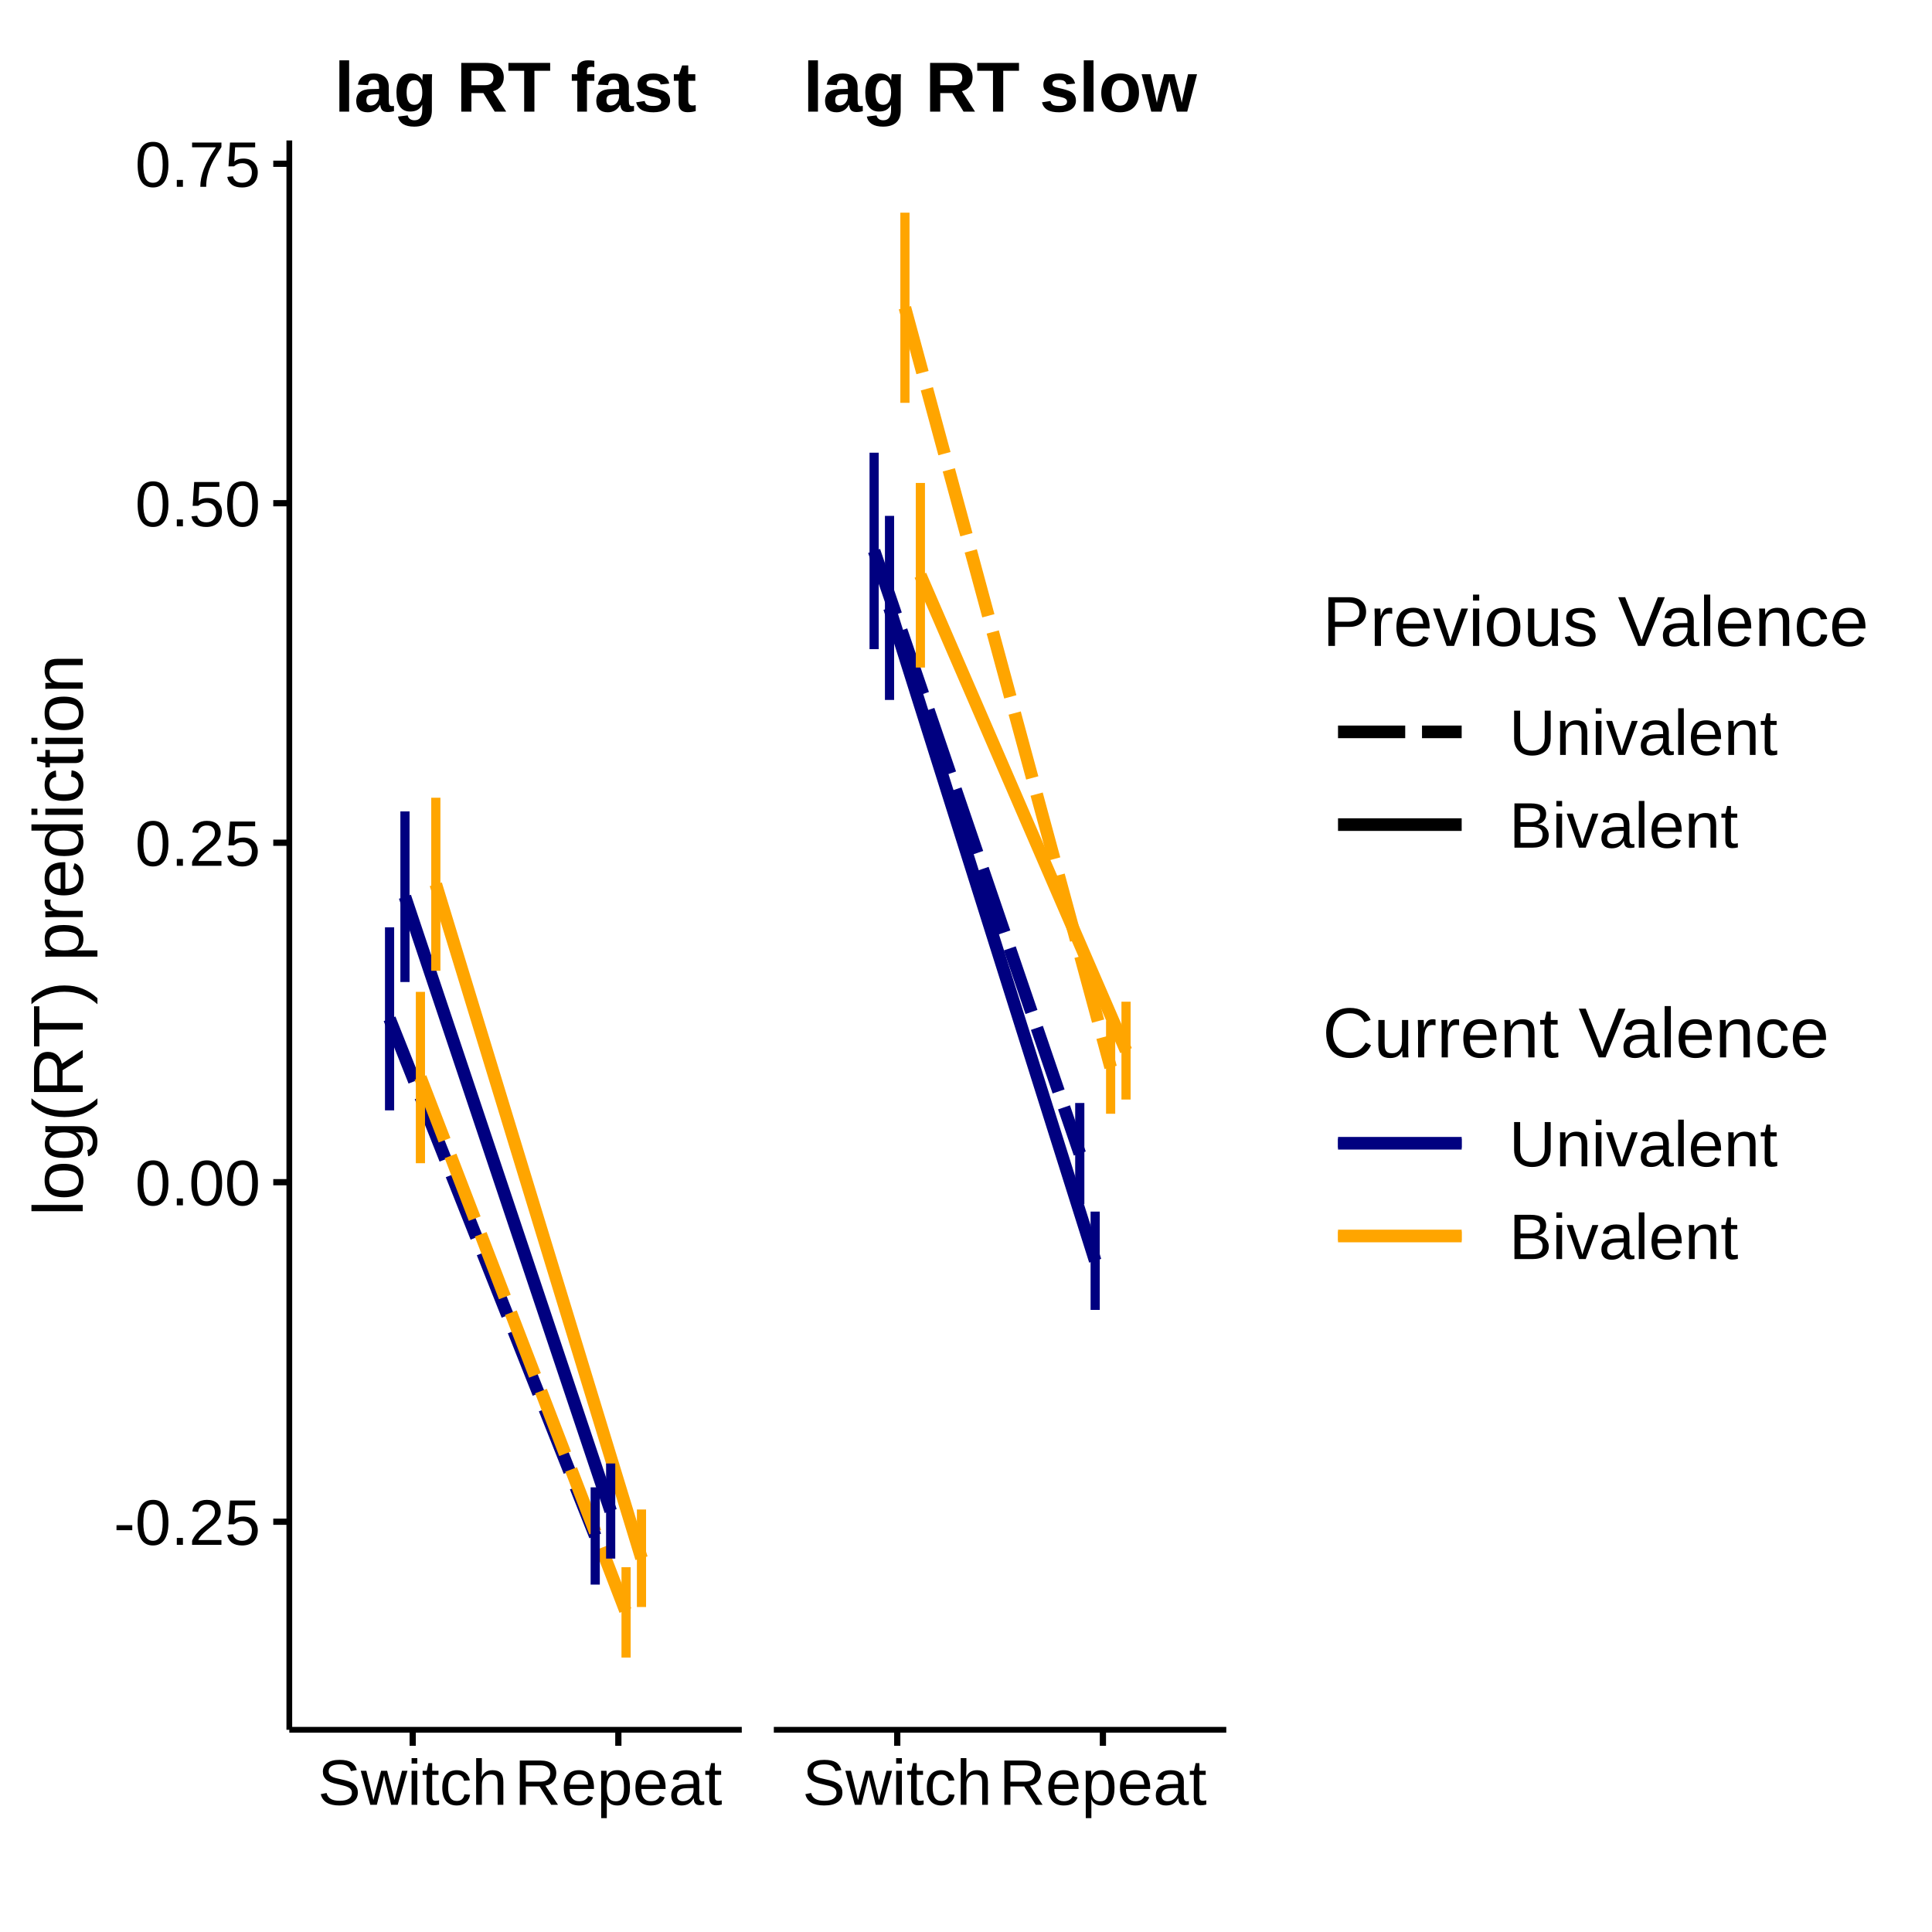
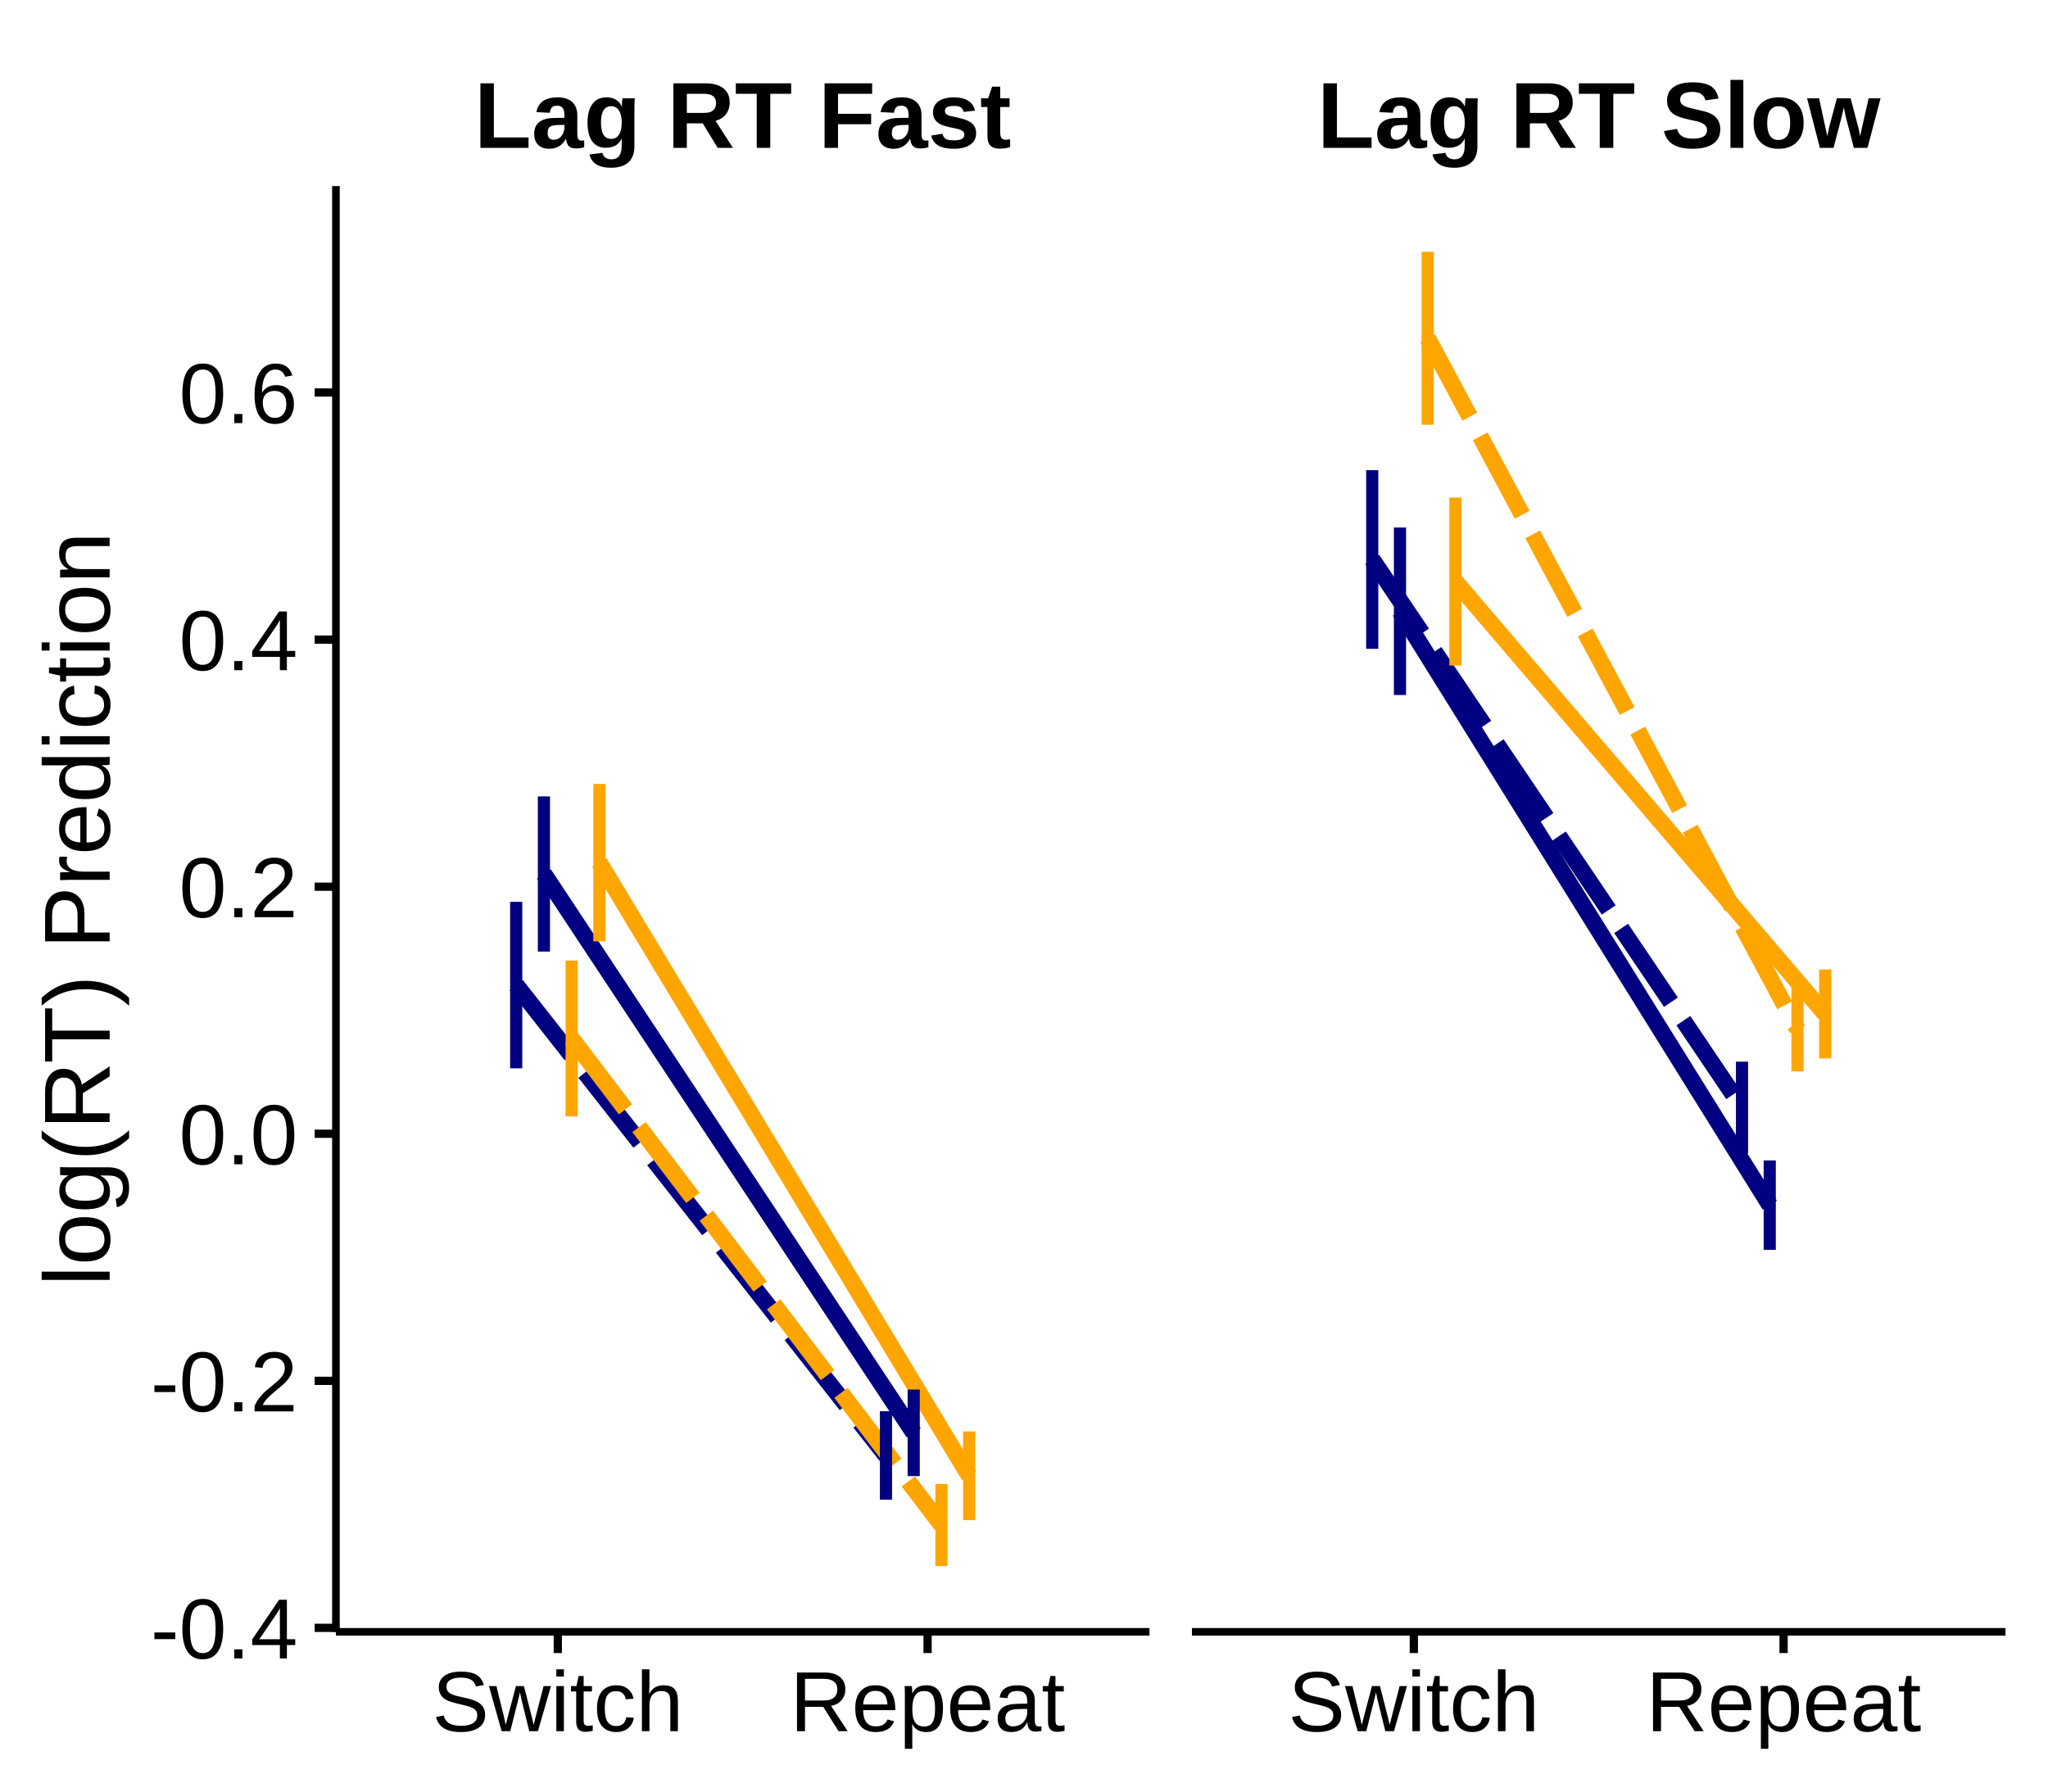
- <svg xmlns="http://www.w3.org/2000/svg" width="360.00pt" height="360.00pt" viewBox="0 0 360.00 360.00">
+ <svg xmlns="http://www.w3.org/2000/svg" width="288.00pt" height="252.00pt" viewBox="0 0 288.00 252.00">
  <g class="svglite">
    <defs>
      <style type="text/css">
    .svglite line, .svglite polyline, .svglite polygon, .svglite path, .svglite rect, .svglite circle {
      fill: none;
      stroke: #000000;
      stroke-linecap: round;
      stroke-linejoin: round;
      stroke-miterlimit: 10.00;
    }
    .svglite text {
      white-space: pre;
    }
    .svglite g.glyphgroup path {
      fill: inherit;
      stroke: none;
    }
  </style>
    </defs>
    <rect width="100%" height="100%" style="stroke: none; fill: #FFFFFF;" />
    <defs>
-       <clipPath id="cpMC4wMHwzNjAuMDB8MC4wMHwzNjAuMDA=">
-         <rect x="0.00" y="0.00" width="360.00" height="360.00" />
+       <clipPath id="cpMC4wMHwyODguMDB8MC4wMHwyNTIuMDA=">
+         <rect x="0.00" y="0.00" width="288.00" height="252.00" />
      </clipPath>
    </defs>
-     <g clip-path="url(#cpMC4wMHwzNjAuMDB8MC4wMHwzNjAuMDA=)">
-       <rect x="0" y="0.00" width="360.00" height="360.00" style="stroke-width: 1.16; stroke: #FFFFFF; fill: #FFFFFF;" />
+     <g clip-path="url(#cpMC4wMHwyODguMDB8MC4wMHwyNTIuMDA=)">
+       <rect x="0.00" y="0.00" width="288.00" height="252.00" style="stroke-width: 1.16; stroke: #FFFFFF; fill: #FFFFFF;" />
    </g>
    <defs>
-       <clipPath id="cpNTMuOTF8MTM4LjIyfDI2LjE3fDMyMi4zMg==">
-         <rect x="53.91" y="26.17" width="84.31" height="296.15" />
+       <clipPath id="cpNDcuMjR8MTYxLjY0fDI2LjE3fDIyOS41Mw==">
+         <rect x="47.24" y="26.17" width="114.40" height="203.36" />
      </clipPath>
    </defs>
-     <g clip-path="url(#cpNTMuOTF8MTM4LjIyfDI2LjE3fDMyMi4zMg==)">
-       <rect x="53.91" y="26.17" width="84.31" height="296.15" style="stroke-width: 1.16; stroke: none; fill: #FFFFFF;" />
-       <polyline points="72.59,189.84 110.91,286.20 " style="stroke-width: 2.35; stroke: #000080; stroke-dasharray: 12.52,3.13; stroke-linecap: butt;" />
-       <polyline points="75.46,167.09 113.79,281.56 " style="stroke-width: 2.35; stroke: #000080; stroke-linecap: butt;" />
-       <polyline points="78.34,200.78 116.66,300.44 " style="stroke-width: 2.35; stroke: #FFA500; stroke-dasharray: 12.52,3.13; stroke-linecap: butt;" />
-       <polyline points="81.21,164.77 119.53,290.35 " style="stroke-width: 2.35; stroke: #FFA500; stroke-linecap: butt;" />
-       <polyline points="110.91,277.14 110.91,277.14 " style="stroke-width: 1.71; stroke: #000080; stroke-linecap: butt;" />
-       <polyline points="110.91,277.14 110.91,295.27 " style="stroke-width: 1.71; stroke: #000080; stroke-linecap: butt;" />
-       <polyline points="110.91,295.27 110.91,295.27 " style="stroke-width: 1.71; stroke: #000080; stroke-linecap: butt;" />
-       <polyline points="116.66,292.02 116.66,292.02 " style="stroke-width: 1.71; stroke: #FFA500; stroke-linecap: butt;" />
-       <polyline points="116.66,292.02 116.66,308.86 " style="stroke-width: 1.71; stroke: #FFA500; stroke-linecap: butt;" />
-       <polyline points="116.66,308.86 116.66,308.86 " style="stroke-width: 1.71; stroke: #FFA500; stroke-linecap: butt;" />
-       <polyline points="113.79,272.70 113.79,272.70 " style="stroke-width: 1.71; stroke: #000080; stroke-linecap: butt;" />
-       <polyline points="113.79,272.70 113.79,290.42 " style="stroke-width: 1.71; stroke: #000080; stroke-linecap: butt;" />
-       <polyline points="113.79,290.42 113.79,290.42 " style="stroke-width: 1.71; stroke: #000080; stroke-linecap: butt;" />
-       <polyline points="119.53,281.27 119.53,281.27 " style="stroke-width: 1.71; stroke: #FFA500; stroke-linecap: butt;" />
-       <polyline points="119.53,281.27 119.53,299.44 " style="stroke-width: 1.71; stroke: #FFA500; stroke-linecap: butt;" />
-       <polyline points="119.53,299.44 119.53,299.44 " style="stroke-width: 1.71; stroke: #FFA500; stroke-linecap: butt;" />
-       <polyline points="72.59,172.79 72.59,172.79 " style="stroke-width: 1.71; stroke: #000080; stroke-linecap: butt;" />
-       <polyline points="72.59,172.79 72.59,206.90 " style="stroke-width: 1.71; stroke: #000080; stroke-linecap: butt;" />
-       <polyline points="72.59,206.90 72.59,206.90 " style="stroke-width: 1.71; stroke: #000080; stroke-linecap: butt;" />
-       <polyline points="78.34,184.82 78.34,184.82 " style="stroke-width: 1.71; stroke: #FFA500; stroke-linecap: butt;" />
-       <polyline points="78.34,184.82 78.34,216.75 " style="stroke-width: 1.71; stroke: #FFA500; stroke-linecap: butt;" />
-       <polyline points="78.34,216.75 78.34,216.75 " style="stroke-width: 1.71; stroke: #FFA500; stroke-linecap: butt;" />
-       <polyline points="75.46,151.19 75.46,151.19 " style="stroke-width: 1.71; stroke: #000080; stroke-linecap: butt;" />
-       <polyline points="75.46,151.19 75.46,182.99 " style="stroke-width: 1.71; stroke: #000080; stroke-linecap: butt;" />
-       <polyline points="75.46,182.99 75.46,182.99 " style="stroke-width: 1.71; stroke: #000080; stroke-linecap: butt;" />
-       <polyline points="81.21,148.65 81.21,148.65 " style="stroke-width: 1.71; stroke: #FFA500; stroke-linecap: butt;" />
-       <polyline points="81.21,148.65 81.21,180.89 " style="stroke-width: 1.71; stroke: #FFA500; stroke-linecap: butt;" />
-       <polyline points="81.21,180.89 81.21,180.89 " style="stroke-width: 1.71; stroke: #FFA500; stroke-linecap: butt;" />
+     <g clip-path="url(#cpNDcuMjR8MTYxLjY0fDI2LjE3fDIyOS41Mw==)">
+       <rect x="47.24" y="26.17" width="114.40" height="203.36" style="stroke-width: 1.16; stroke: none; fill: #FFFFFF;" />
+       <polyline points="72.59,138.56 124.59,204.73 " style="stroke-width: 2.35; stroke: #000080; stroke-dasharray: 12.52,3.13; stroke-linecap: butt;" />
+       <polyline points="76.49,122.93 128.49,201.54 " style="stroke-width: 2.35; stroke: #000080; stroke-linecap: butt;" />
+       <polyline points="80.39,146.07 132.39,214.50 " style="stroke-width: 2.35; stroke: #FFA500; stroke-dasharray: 12.52,3.13; stroke-linecap: butt;" />
+       <polyline points="84.29,121.34 136.29,207.58 " style="stroke-width: 2.35; stroke: #FFA500; stroke-linecap: butt;" />
+       <polyline points="124.59,198.50 124.59,198.50 " style="stroke-width: 1.71; stroke: #000080; stroke-linecap: butt;" />
+       <polyline points="124.59,198.50 124.59,210.95 " style="stroke-width: 1.71; stroke: #000080; stroke-linecap: butt;" />
+       <polyline points="124.59,210.95 124.59,210.95 " style="stroke-width: 1.71; stroke: #000080; stroke-linecap: butt;" />
+       <polyline points="132.39,208.72 132.39,208.72 " style="stroke-width: 1.71; stroke: #FFA500; stroke-linecap: butt;" />
+       <polyline points="132.39,208.72 132.39,220.28 " style="stroke-width: 1.71; stroke: #FFA500; stroke-linecap: butt;" />
+       <polyline points="132.39,220.28 132.39,220.28 " style="stroke-width: 1.71; stroke: #FFA500; stroke-linecap: butt;" />
+       <polyline points="128.49,195.45 128.49,195.45 " style="stroke-width: 1.71; stroke: #000080; stroke-linecap: butt;" />
+       <polyline points="128.49,195.45 128.49,207.62 " style="stroke-width: 1.71; stroke: #000080; stroke-linecap: butt;" />
+       <polyline points="128.49,207.62 128.49,207.62 " style="stroke-width: 1.71; stroke: #000080; stroke-linecap: butt;" />
+       <polyline points="136.29,201.34 136.29,201.34 " style="stroke-width: 1.71; stroke: #FFA500; stroke-linecap: butt;" />
+       <polyline points="136.29,201.34 136.29,213.82 " style="stroke-width: 1.71; stroke: #FFA500; stroke-linecap: butt;" />
+       <polyline points="136.29,213.82 136.29,213.82 " style="stroke-width: 1.71; stroke: #FFA500; stroke-linecap: butt;" />
+       <polyline points="72.59,126.85 72.59,126.85 " style="stroke-width: 1.71; stroke: #000080; stroke-linecap: butt;" />
+       <polyline points="72.59,126.85 72.59,150.27 " style="stroke-width: 1.71; stroke: #000080; stroke-linecap: butt;" />
+       <polyline points="72.59,150.27 72.59,150.27 " style="stroke-width: 1.71; stroke: #000080; stroke-linecap: butt;" />
+       <polyline points="80.39,135.11 80.39,135.11 " style="stroke-width: 1.71; stroke: #FFA500; stroke-linecap: butt;" />
+       <polyline points="80.39,135.11 80.39,157.03 " style="stroke-width: 1.71; stroke: #FFA500; stroke-linecap: butt;" />
+       <polyline points="80.39,157.03 80.39,157.03 " style="stroke-width: 1.71; stroke: #FFA500; stroke-linecap: butt;" />
+       <polyline points="76.49,112.02 76.49,112.02 " style="stroke-width: 1.71; stroke: #000080; stroke-linecap: butt;" />
+       <polyline points="76.49,112.02 76.49,133.85 " style="stroke-width: 1.71; stroke: #000080; stroke-linecap: butt;" />
+       <polyline points="76.49,133.85 76.49,133.85 " style="stroke-width: 1.71; stroke: #000080; stroke-linecap: butt;" />
+       <polyline points="84.29,110.27 84.29,110.27 " style="stroke-width: 1.71; stroke: #FFA500; stroke-linecap: butt;" />
+       <polyline points="84.29,110.27 84.29,132.41 " style="stroke-width: 1.71; stroke: #FFA500; stroke-linecap: butt;" />
+       <polyline points="84.29,132.41 84.29,132.41 " style="stroke-width: 1.71; stroke: #FFA500; stroke-linecap: butt;" />
    </g>
-     <g clip-path="url(#cpMC4wMHwzNjAuMDB8MC4wMHwzNjAuMDA=)">
+     <g clip-path="url(#cpMC4wMHwyODguMDB8MC4wMHwyNTIuMDA=)">
</g>
    <defs>
-       <clipPath id="cpMTQ0LjE5fDIyOC41MHwyNi4xN3wzMjIuMzI=">
-         <rect x="144.19" y="26.17" width="84.31" height="296.15" />
+       <clipPath id="cpMTY3LjYyfDI4Mi4wMnwyNi4xN3wyMjkuNTM=">
+         <rect x="167.62" y="26.17" width="114.40" height="203.36" />
      </clipPath>
    </defs>
-     <g clip-path="url(#cpMTQ0LjE5fDIyOC41MHwyNi4xN3wzMjIuMzI=)">
-       <rect x="144.19" y="26.17" width="84.31" height="296.15" style="stroke-width: 1.16; stroke: none; fill: #FFFFFF;" />
-       <polyline points="162.88,102.66 201.20,214.94 " style="stroke-width: 2.35; stroke: #000080; stroke-dasharray: 12.52,3.13; stroke-linecap: butt;" />
-       <polyline points="165.75,113.28 204.07,234.92 " style="stroke-width: 2.35; stroke: #000080; stroke-linecap: butt;" />
-       <polyline points="168.62,57.34 206.95,198.89 " style="stroke-width: 2.35; stroke: #FFA500; stroke-dasharray: 12.52,3.13; stroke-linecap: butt;" />
-       <polyline points="171.50,107.19 209.82,195.77 " style="stroke-width: 2.35; stroke: #FFA500; stroke-linecap: butt;" />
-       <polyline points="201.20,205.53 201.20,205.53 " style="stroke-width: 1.71; stroke: #000080; stroke-linecap: butt;" />
-       <polyline points="201.20,205.53 201.20,224.35 " style="stroke-width: 1.71; stroke: #000080; stroke-linecap: butt;" />
-       <polyline points="201.20,224.35 201.20,224.35 " style="stroke-width: 1.71; stroke: #000080; stroke-linecap: butt;" />
-       <polyline points="206.95,190.25 206.95,190.25 " style="stroke-width: 1.71; stroke: #FFA500; stroke-linecap: butt;" />
-       <polyline points="206.95,190.25 206.95,207.53 " style="stroke-width: 1.71; stroke: #FFA500; stroke-linecap: butt;" />
-       <polyline points="206.95,207.53 206.95,207.53 " style="stroke-width: 1.71; stroke: #FFA500; stroke-linecap: butt;" />
-       <polyline points="204.07,225.76 204.07,225.76 " style="stroke-width: 1.71; stroke: #000080; stroke-linecap: butt;" />
-       <polyline points="204.07,225.76 204.07,244.08 " style="stroke-width: 1.71; stroke: #000080; stroke-linecap: butt;" />
-       <polyline points="204.07,244.08 204.07,244.08 " style="stroke-width: 1.71; stroke: #000080; stroke-linecap: butt;" />
-       <polyline points="209.82,186.65 209.82,186.65 " style="stroke-width: 1.71; stroke: #FFA500; stroke-linecap: butt;" />
-       <polyline points="209.82,186.65 209.82,204.88 " style="stroke-width: 1.71; stroke: #FFA500; stroke-linecap: butt;" />
-       <polyline points="209.82,204.88 209.82,204.88 " style="stroke-width: 1.71; stroke: #FFA500; stroke-linecap: butt;" />
-       <polyline points="162.88,84.36 162.88,84.36 " style="stroke-width: 1.71; stroke: #000080; stroke-linecap: butt;" />
-       <polyline points="162.88,84.36 162.88,120.96 " style="stroke-width: 1.71; stroke: #000080; stroke-linecap: butt;" />
-       <polyline points="162.88,120.96 162.88,120.96 " style="stroke-width: 1.71; stroke: #000080; stroke-linecap: butt;" />
-       <polyline points="168.62,39.63 168.62,39.63 " style="stroke-width: 1.71; stroke: #FFA500; stroke-linecap: butt;" />
-       <polyline points="168.62,39.63 168.62,75.06 " style="stroke-width: 1.71; stroke: #FFA500; stroke-linecap: butt;" />
-       <polyline points="168.62,75.06 168.62,75.06 " style="stroke-width: 1.71; stroke: #FFA500; stroke-linecap: butt;" />
-       <polyline points="165.75,96.12 165.75,96.12 " style="stroke-width: 1.71; stroke: #000080; stroke-linecap: butt;" />
-       <polyline points="165.75,96.12 165.75,130.43 " style="stroke-width: 1.71; stroke: #000080; stroke-linecap: butt;" />
-       <polyline points="165.75,130.43 165.75,130.43 " style="stroke-width: 1.71; stroke: #000080; stroke-linecap: butt;" />
-       <polyline points="171.50,89.99 171.50,89.99 " style="stroke-width: 1.71; stroke: #FFA500; stroke-linecap: butt;" />
-       <polyline points="171.50,89.99 171.50,124.39 " style="stroke-width: 1.71; stroke: #FFA500; stroke-linecap: butt;" />
-       <polyline points="171.50,124.39 171.50,124.39 " style="stroke-width: 1.71; stroke: #FFA500; stroke-linecap: butt;" />
+     <g clip-path="url(#cpMTY3LjYyfDI4Mi4wMnwyNi4xN3wyMjkuNTM=)">
+       <rect x="167.62" y="26.17" width="114.40" height="203.36" style="stroke-width: 1.16; stroke: none; fill: #FFFFFF;" />
+       <polyline points="192.97,78.69 244.97,155.79 " style="stroke-width: 2.35; stroke: #000080; stroke-dasharray: 12.52,3.13; stroke-linecap: butt;" />
+       <polyline points="196.87,85.98 248.87,169.51 " style="stroke-width: 2.35; stroke: #000080; stroke-linecap: butt;" />
+       <polyline points="200.77,47.57 252.77,144.77 " style="stroke-width: 2.35; stroke: #FFA500; stroke-dasharray: 12.52,3.13; stroke-linecap: butt;" />
+       <polyline points="204.67,81.80 256.67,142.63 " style="stroke-width: 2.35; stroke: #FFA500; stroke-linecap: butt;" />
+       <polyline points="244.97,149.33 244.97,149.33 " style="stroke-width: 1.71; stroke: #000080; stroke-linecap: butt;" />
+       <polyline points="244.97,149.33 244.97,162.25 " style="stroke-width: 1.71; stroke: #000080; stroke-linecap: butt;" />
+       <polyline points="244.97,162.25 244.97,162.25 " style="stroke-width: 1.71; stroke: #000080; stroke-linecap: butt;" />
+       <polyline points="252.77,138.84 252.77,138.84 " style="stroke-width: 1.71; stroke: #FFA500; stroke-linecap: butt;" />
+       <polyline points="252.77,138.84 252.77,150.70 " style="stroke-width: 1.71; stroke: #FFA500; stroke-linecap: butt;" />
+       <polyline points="252.77,150.70 252.77,150.70 " style="stroke-width: 1.71; stroke: #FFA500; stroke-linecap: butt;" />
+       <polyline points="248.87,163.22 248.87,163.22 " style="stroke-width: 1.71; stroke: #000080; stroke-linecap: butt;" />
+       <polyline points="248.87,163.22 248.87,175.80 " style="stroke-width: 1.71; stroke: #000080; stroke-linecap: butt;" />
+       <polyline points="248.87,175.80 248.87,175.80 " style="stroke-width: 1.71; stroke: #000080; stroke-linecap: butt;" />
+       <polyline points="256.67,136.37 256.67,136.37 " style="stroke-width: 1.71; stroke: #FFA500; stroke-linecap: butt;" />
+       <polyline points="256.67,136.37 256.67,148.88 " style="stroke-width: 1.71; stroke: #FFA500; stroke-linecap: butt;" />
+       <polyline points="256.67,148.88 256.67,148.88 " style="stroke-width: 1.71; stroke: #FFA500; stroke-linecap: butt;" />
+       <polyline points="192.97,66.13 192.97,66.13 " style="stroke-width: 1.71; stroke: #000080; stroke-linecap: butt;" />
+       <polyline points="192.97,66.13 192.97,91.26 " style="stroke-width: 1.71; stroke: #000080; stroke-linecap: butt;" />
+       <polyline points="192.97,91.26 192.97,91.26 " style="stroke-width: 1.71; stroke: #000080; stroke-linecap: butt;" />
+       <polyline points="200.77,35.41 200.77,35.41 " style="stroke-width: 1.71; stroke: #FFA500; stroke-linecap: butt;" />
+       <polyline points="200.77,35.41 200.77,59.74 " style="stroke-width: 1.71; stroke: #FFA500; stroke-linecap: butt;" />
+       <polyline points="200.77,59.74 200.77,59.74 " style="stroke-width: 1.71; stroke: #FFA500; stroke-linecap: butt;" />
+       <polyline points="196.87,74.20 196.87,74.20 " style="stroke-width: 1.71; stroke: #000080; stroke-linecap: butt;" />
+       <polyline points="196.87,74.20 196.87,97.76 " style="stroke-width: 1.71; stroke: #000080; stroke-linecap: butt;" />
+       <polyline points="196.87,97.76 196.87,97.76 " style="stroke-width: 1.71; stroke: #000080; stroke-linecap: butt;" />
+       <polyline points="204.67,69.99 204.67,69.99 " style="stroke-width: 1.71; stroke: #FFA500; stroke-linecap: butt;" />
+       <polyline points="204.67,69.99 204.67,93.61 " style="stroke-width: 1.71; stroke: #FFA500; stroke-linecap: butt;" />
+       <polyline points="204.67,93.61 204.67,93.61 " style="stroke-width: 1.71; stroke: #FFA500; stroke-linecap: butt;" />
    </g>
-     <g clip-path="url(#cpMC4wMHwzNjAuMDB8MC4wMHwzNjAuMDA=)">
+     <g clip-path="url(#cpMC4wMHwyODguMDB8MC4wMHwyNTIuMDA=)">
</g>
    <defs>
-       <clipPath id="cpNTMuOTF8MTM4LjIyfDUuOTh8MjYuMTc=">
-         <rect x="53.91" y="5.98" width="84.31" height="20.19" />
+       <clipPath id="cpNDcuMjR8MTYxLjY0fDUuOTh8MjYuMTc=">
+         <rect x="47.24" y="5.98" width="114.40" height="20.19" />
      </clipPath>
    </defs>
-     <g clip-path="url(#cpNTMuOTF8MTM4LjIyfDUuOTh8MjYuMTc=)">
-       <rect x="53.91" y="5.98" width="84.31" height="20.19" style="stroke-width: 1.16; stroke: #FFFFFF; fill: #FFFFFF;" />
-       <text x="96.06" y="20.80" text-anchor="middle" style="font-size: 13.20px; font-weight: bold; font-family: &quot;Arial&quot;;" textLength="67.39px" lengthAdjust="spacingAndGlyphs">lag RT fast</text>
+     <g clip-path="url(#cpNDcuMjR8MTYxLjY0fDUuOTh8MjYuMTc=)">
+       <rect x="47.24" y="5.98" width="114.40" height="20.19" style="stroke-width: 1.16; stroke: #FFFFFF; fill: #FFFFFF;" />
+       <text x="104.44" y="20.80" text-anchor="middle" style="font-size: 13.20px; font-weight: bold; font-family: &quot;Arial&quot;;" textLength="75.47px" lengthAdjust="spacingAndGlyphs">Lag RT Fast</text>
    </g>
-     <g clip-path="url(#cpMC4wMHwzNjAuMDB8MC4wMHwzNjAuMDA=)">
+     <g clip-path="url(#cpMC4wMHwyODguMDB8MC4wMHwyNTIuMDA=)">
</g>
    <defs>
-       <clipPath id="cpMTQ0LjE5fDIyOC41MHw1Ljk4fDI2LjE3">
-         <rect x="144.19" y="5.98" width="84.31" height="20.19" />
+       <clipPath id="cpMTY3LjYyfDI4Mi4wMnw1Ljk4fDI2LjE3">
+         <rect x="167.62" y="5.98" width="114.40" height="20.19" />
      </clipPath>
    </defs>
-     <g clip-path="url(#cpMTQ0LjE5fDIyOC41MHw1Ljk4fDI2LjE3)">
-       <rect x="144.19" y="5.98" width="84.31" height="20.19" style="stroke-width: 1.16; stroke: #FFFFFF; fill: #FFFFFF;" />
-       <text x="186.35" y="20.80" text-anchor="middle" style="font-size: 13.20px; font-weight: bold; font-family: &quot;Arial&quot;;" textLength="73.25px" lengthAdjust="spacingAndGlyphs">lag RT slow</text>
+     <g clip-path="url(#cpMTY3LjYyfDI4Mi4wMnw1Ljk4fDI2LjE3)">
+       <rect x="167.62" y="5.98" width="114.40" height="20.19" style="stroke-width: 1.16; stroke: #FFFFFF; fill: #FFFFFF;" />
+       <text x="224.82" y="20.80" text-anchor="middle" style="font-size: 13.20px; font-weight: bold; font-family: &quot;Arial&quot;;" textLength="79.12px" lengthAdjust="spacingAndGlyphs">Lag RT Slow</text>
    </g>
-     <g clip-path="url(#cpMC4wMHwzNjAuMDB8MC4wMHwzNjAuMDA=)">
-       <polyline points="53.91,322.32 138.22,322.32 " style="stroke-width: 1.07; stroke-linecap: butt;" />
-       <polyline points="76.90,325.31 76.90,322.32 " style="stroke-width: 1.16; stroke-linecap: butt;" />
-       <polyline points="115.22,325.31 115.22,322.32 " style="stroke-width: 1.16; stroke-linecap: butt;" />
-       <text x="76.90" y="336.30" text-anchor="middle" style="font-size: 12.00px; font-family: &quot;Arial&quot;;" textLength="35.34px" lengthAdjust="spacingAndGlyphs">Switch</text>
-       <text x="115.22" y="336.30" text-anchor="middle" style="font-size: 12.00px; font-family: &quot;Arial&quot;;" textLength="38.69px" lengthAdjust="spacingAndGlyphs">Repeat</text>
-       <polyline points="144.19,322.32 228.50,322.32 " style="stroke-width: 1.07; stroke-linecap: butt;" />
-       <polyline points="167.19,325.31 167.19,322.32 " style="stroke-width: 1.16; stroke-linecap: butt;" />
-       <polyline points="205.51,325.31 205.51,322.32 " style="stroke-width: 1.16; stroke-linecap: butt;" />
-       <text x="167.19" y="336.30" text-anchor="middle" style="font-size: 12.00px; font-family: &quot;Arial&quot;;" textLength="35.34px" lengthAdjust="spacingAndGlyphs">Switch</text>
-       <text x="205.51" y="336.30" text-anchor="middle" style="font-size: 12.00px; font-family: &quot;Arial&quot;;" textLength="38.69px" lengthAdjust="spacingAndGlyphs">Repeat</text>
-       <polyline points="53.91,322.32 53.91,26.17 " style="stroke-width: 1.07; stroke-linecap: butt;" />
-       <text x="48.53" y="287.85" text-anchor="end" style="font-size: 12.00px; font-family: &quot;Arial&quot;;" textLength="27.34px" lengthAdjust="spacingAndGlyphs">-0.25</text>
-       <text x="48.53" y="224.59" text-anchor="end" style="font-size: 12.00px; font-family: &quot;Arial&quot;;" textLength="23.34px" lengthAdjust="spacingAndGlyphs">0.00</text>
-       <text x="48.53" y="161.33" text-anchor="end" style="font-size: 12.00px; font-family: &quot;Arial&quot;;" textLength="23.34px" lengthAdjust="spacingAndGlyphs">0.25</text>
-       <text x="48.53" y="98.07" text-anchor="end" style="font-size: 12.00px; font-family: &quot;Arial&quot;;" textLength="23.34px" lengthAdjust="spacingAndGlyphs">0.50</text>
-       <text x="48.53" y="34.81" text-anchor="end" style="font-size: 12.00px; font-family: &quot;Arial&quot;;" textLength="23.34px" lengthAdjust="spacingAndGlyphs">0.75</text>
-       <polyline points="50.92,283.55 53.91,283.55 " style="stroke-width: 1.16; stroke-linecap: butt;" />
-       <polyline points="50.92,220.29 53.91,220.29 " style="stroke-width: 1.16; stroke-linecap: butt;" />
-       <polyline points="50.92,157.03 53.91,157.03 " style="stroke-width: 1.16; stroke-linecap: butt;" />
-       <polyline points="50.92,93.77 53.91,93.77 " style="stroke-width: 1.16; stroke-linecap: butt;" />
-       <polyline points="50.92,30.51 53.91,30.51 " style="stroke-width: 1.16; stroke-linecap: butt;" />
-       <text transform="translate(15.42,174.24) rotate(-90)" text-anchor="middle" style="font-size: 13.20px; font-family: &quot;Arial&quot;;" textLength="104.55px" lengthAdjust="spacingAndGlyphs">log(RT) prediction</text>
-       <rect x="240.46" y="103.55" width="113.56" height="64.71" style="stroke-width: 1.16; stroke: none; fill: #FFFFFF;" />
-       <text x="246.44" y="120.36" style="font-size: 13.20px; font-family: &quot;Arial&quot;;" textLength="101.61px" lengthAdjust="spacingAndGlyphs">Previous Valence</text>
-       <rect x="246.44" y="127.73" width="28.80" height="17.28" style="stroke-width: 1.16; stroke: none; fill: #FFFFFF;" />
-       <line x1="249.32" y1="136.37" x2="272.36" y2="136.37" style="stroke-width: 2.35; stroke-dasharray: 12.52,3.13; stroke-linecap: butt;" />
-       <rect x="246.44" y="145.01" width="28.80" height="17.28" style="stroke-width: 1.16; stroke: none; fill: #FFFFFF;" />
-       <line x1="249.32" y1="153.65" x2="272.36" y2="153.65" style="stroke-width: 2.35; stroke-linecap: butt;" />
-       <text x="281.21" y="140.67" style="font-size: 12.00px; font-family: &quot;Arial&quot;;" textLength="50.03px" lengthAdjust="spacingAndGlyphs">Univalent</text>
-       <text x="281.21" y="157.95" style="font-size: 12.00px; font-family: &quot;Arial&quot;;" textLength="42.69px" lengthAdjust="spacingAndGlyphs">Bivalent</text>
-       <rect x="240.46" y="180.22" width="106.22" height="64.71" style="stroke-width: 1.16; stroke: none; fill: #FFFFFF;" />
-       <text x="246.44" y="197.03" style="font-size: 13.20px; font-family: &quot;Arial&quot;;" textLength="94.27px" lengthAdjust="spacingAndGlyphs">Current Valence</text>
-       <rect x="246.44" y="204.39" width="28.80" height="17.28" style="stroke-width: 1.16; stroke: none; fill: #FFFFFF;" />
-       <line x1="249.32" y1="213.03" x2="272.36" y2="213.03" style="stroke-width: 2.35; stroke: #000080; stroke-linecap: butt;" />
-       <line x1="249.32" y1="213.03" x2="272.36" y2="213.03" style="stroke-width: 1.71; stroke: #000080; stroke-linecap: butt;" />
-       <rect x="246.44" y="221.67" width="28.80" height="17.28" style="stroke-width: 1.16; stroke: none; fill: #FFFFFF;" />
-       <line x1="249.32" y1="230.31" x2="272.36" y2="230.31" style="stroke-width: 2.35; stroke: #FFA500; stroke-linecap: butt;" />
-       <line x1="249.32" y1="230.31" x2="272.36" y2="230.31" style="stroke-width: 1.71; stroke: #FFA500; stroke-linecap: butt;" />
-       <text x="281.21" y="217.33" style="font-size: 12.00px; font-family: &quot;Arial&quot;;" textLength="50.03px" lengthAdjust="spacingAndGlyphs">Univalent</text>
-       <text x="281.21" y="234.61" style="font-size: 12.00px; font-family: &quot;Arial&quot;;" textLength="42.69px" lengthAdjust="spacingAndGlyphs">Bivalent</text>
+     <g clip-path="url(#cpMC4wMHwyODguMDB8MC4wMHwyNTIuMDA=)">
+       <polyline points="47.24,229.53 161.64,229.53 " style="stroke-width: 1.07; stroke-linecap: butt;" />
+       <polyline points="78.44,232.51 78.44,229.53 " style="stroke-width: 1.16; stroke-linecap: butt;" />
+       <polyline points="130.44,232.51 130.44,229.53 " style="stroke-width: 1.16; stroke-linecap: butt;" />
+       <text x="78.44" y="243.50" text-anchor="middle" style="font-size: 12.00px; font-family: &quot;Arial&quot;;" textLength="35.34px" lengthAdjust="spacingAndGlyphs">Switch</text>
+       <text x="130.44" y="243.50" text-anchor="middle" style="font-size: 12.00px; font-family: &quot;Arial&quot;;" textLength="38.69px" lengthAdjust="spacingAndGlyphs">Repeat</text>
+       <polyline points="167.62,229.53 282.02,229.53 " style="stroke-width: 1.07; stroke-linecap: butt;" />
+       <polyline points="198.82,232.51 198.82,229.53 " style="stroke-width: 1.16; stroke-linecap: butt;" />
+       <polyline points="250.82,232.51 250.82,229.53 " style="stroke-width: 1.16; stroke-linecap: butt;" />
+       <text x="198.82" y="243.50" text-anchor="middle" style="font-size: 12.00px; font-family: &quot;Arial&quot;;" textLength="35.34px" lengthAdjust="spacingAndGlyphs">Switch</text>
+       <text x="250.82" y="243.50" text-anchor="middle" style="font-size: 12.00px; font-family: &quot;Arial&quot;;" textLength="38.69px" lengthAdjust="spacingAndGlyphs">Repeat</text>
+       <polyline points="47.24,229.53 47.24,26.17 " style="stroke-width: 1.07; stroke-linecap: butt;" />
+       <text x="41.86" y="233.27" text-anchor="end" style="font-size: 12.00px; font-family: &quot;Arial&quot;;" textLength="20.67px" lengthAdjust="spacingAndGlyphs">-0.4</text>
+       <text x="41.86" y="198.52" text-anchor="end" style="font-size: 12.00px; font-family: &quot;Arial&quot;;" textLength="20.67px" lengthAdjust="spacingAndGlyphs">-0.2</text>
+       <text x="41.86" y="163.76" text-anchor="end" style="font-size: 12.00px; font-family: &quot;Arial&quot;;" textLength="16.67px" lengthAdjust="spacingAndGlyphs">0.0</text>
+       <text x="41.86" y="129.01" text-anchor="end" style="font-size: 12.00px; font-family: &quot;Arial&quot;;" textLength="16.67px" lengthAdjust="spacingAndGlyphs">0.2</text>
+       <text x="41.86" y="94.26" text-anchor="end" style="font-size: 12.00px; font-family: &quot;Arial&quot;;" textLength="16.67px" lengthAdjust="spacingAndGlyphs">0.4</text>
+       <text x="41.86" y="59.51" text-anchor="end" style="font-size: 12.00px; font-family: &quot;Arial&quot;;" textLength="16.67px" lengthAdjust="spacingAndGlyphs">0.6</text>
+       <polyline points="44.25,228.97 47.24,228.97 " style="stroke-width: 1.16; stroke-linecap: butt;" />
+       <polyline points="44.25,194.22 47.24,194.22 " style="stroke-width: 1.16; stroke-linecap: butt;" />
+       <polyline points="44.25,159.47 47.24,159.47 " style="stroke-width: 1.16; stroke-linecap: butt;" />
+       <polyline points="44.25,124.72 47.24,124.72 " style="stroke-width: 1.16; stroke-linecap: butt;" />
+       <polyline points="44.25,89.97 47.24,89.97 " style="stroke-width: 1.16; stroke-linecap: butt;" />
+       <polyline points="44.25,55.21 47.24,55.21 " style="stroke-width: 1.16; stroke-linecap: butt;" />
+       <text transform="translate(15.42,127.85) rotate(-90)" text-anchor="middle" style="font-size: 13.20px; font-family: &quot;Arial&quot;;" textLength="106.02px" lengthAdjust="spacingAndGlyphs">log(RT) Prediction</text>
    </g>
  </g>
</svg>
